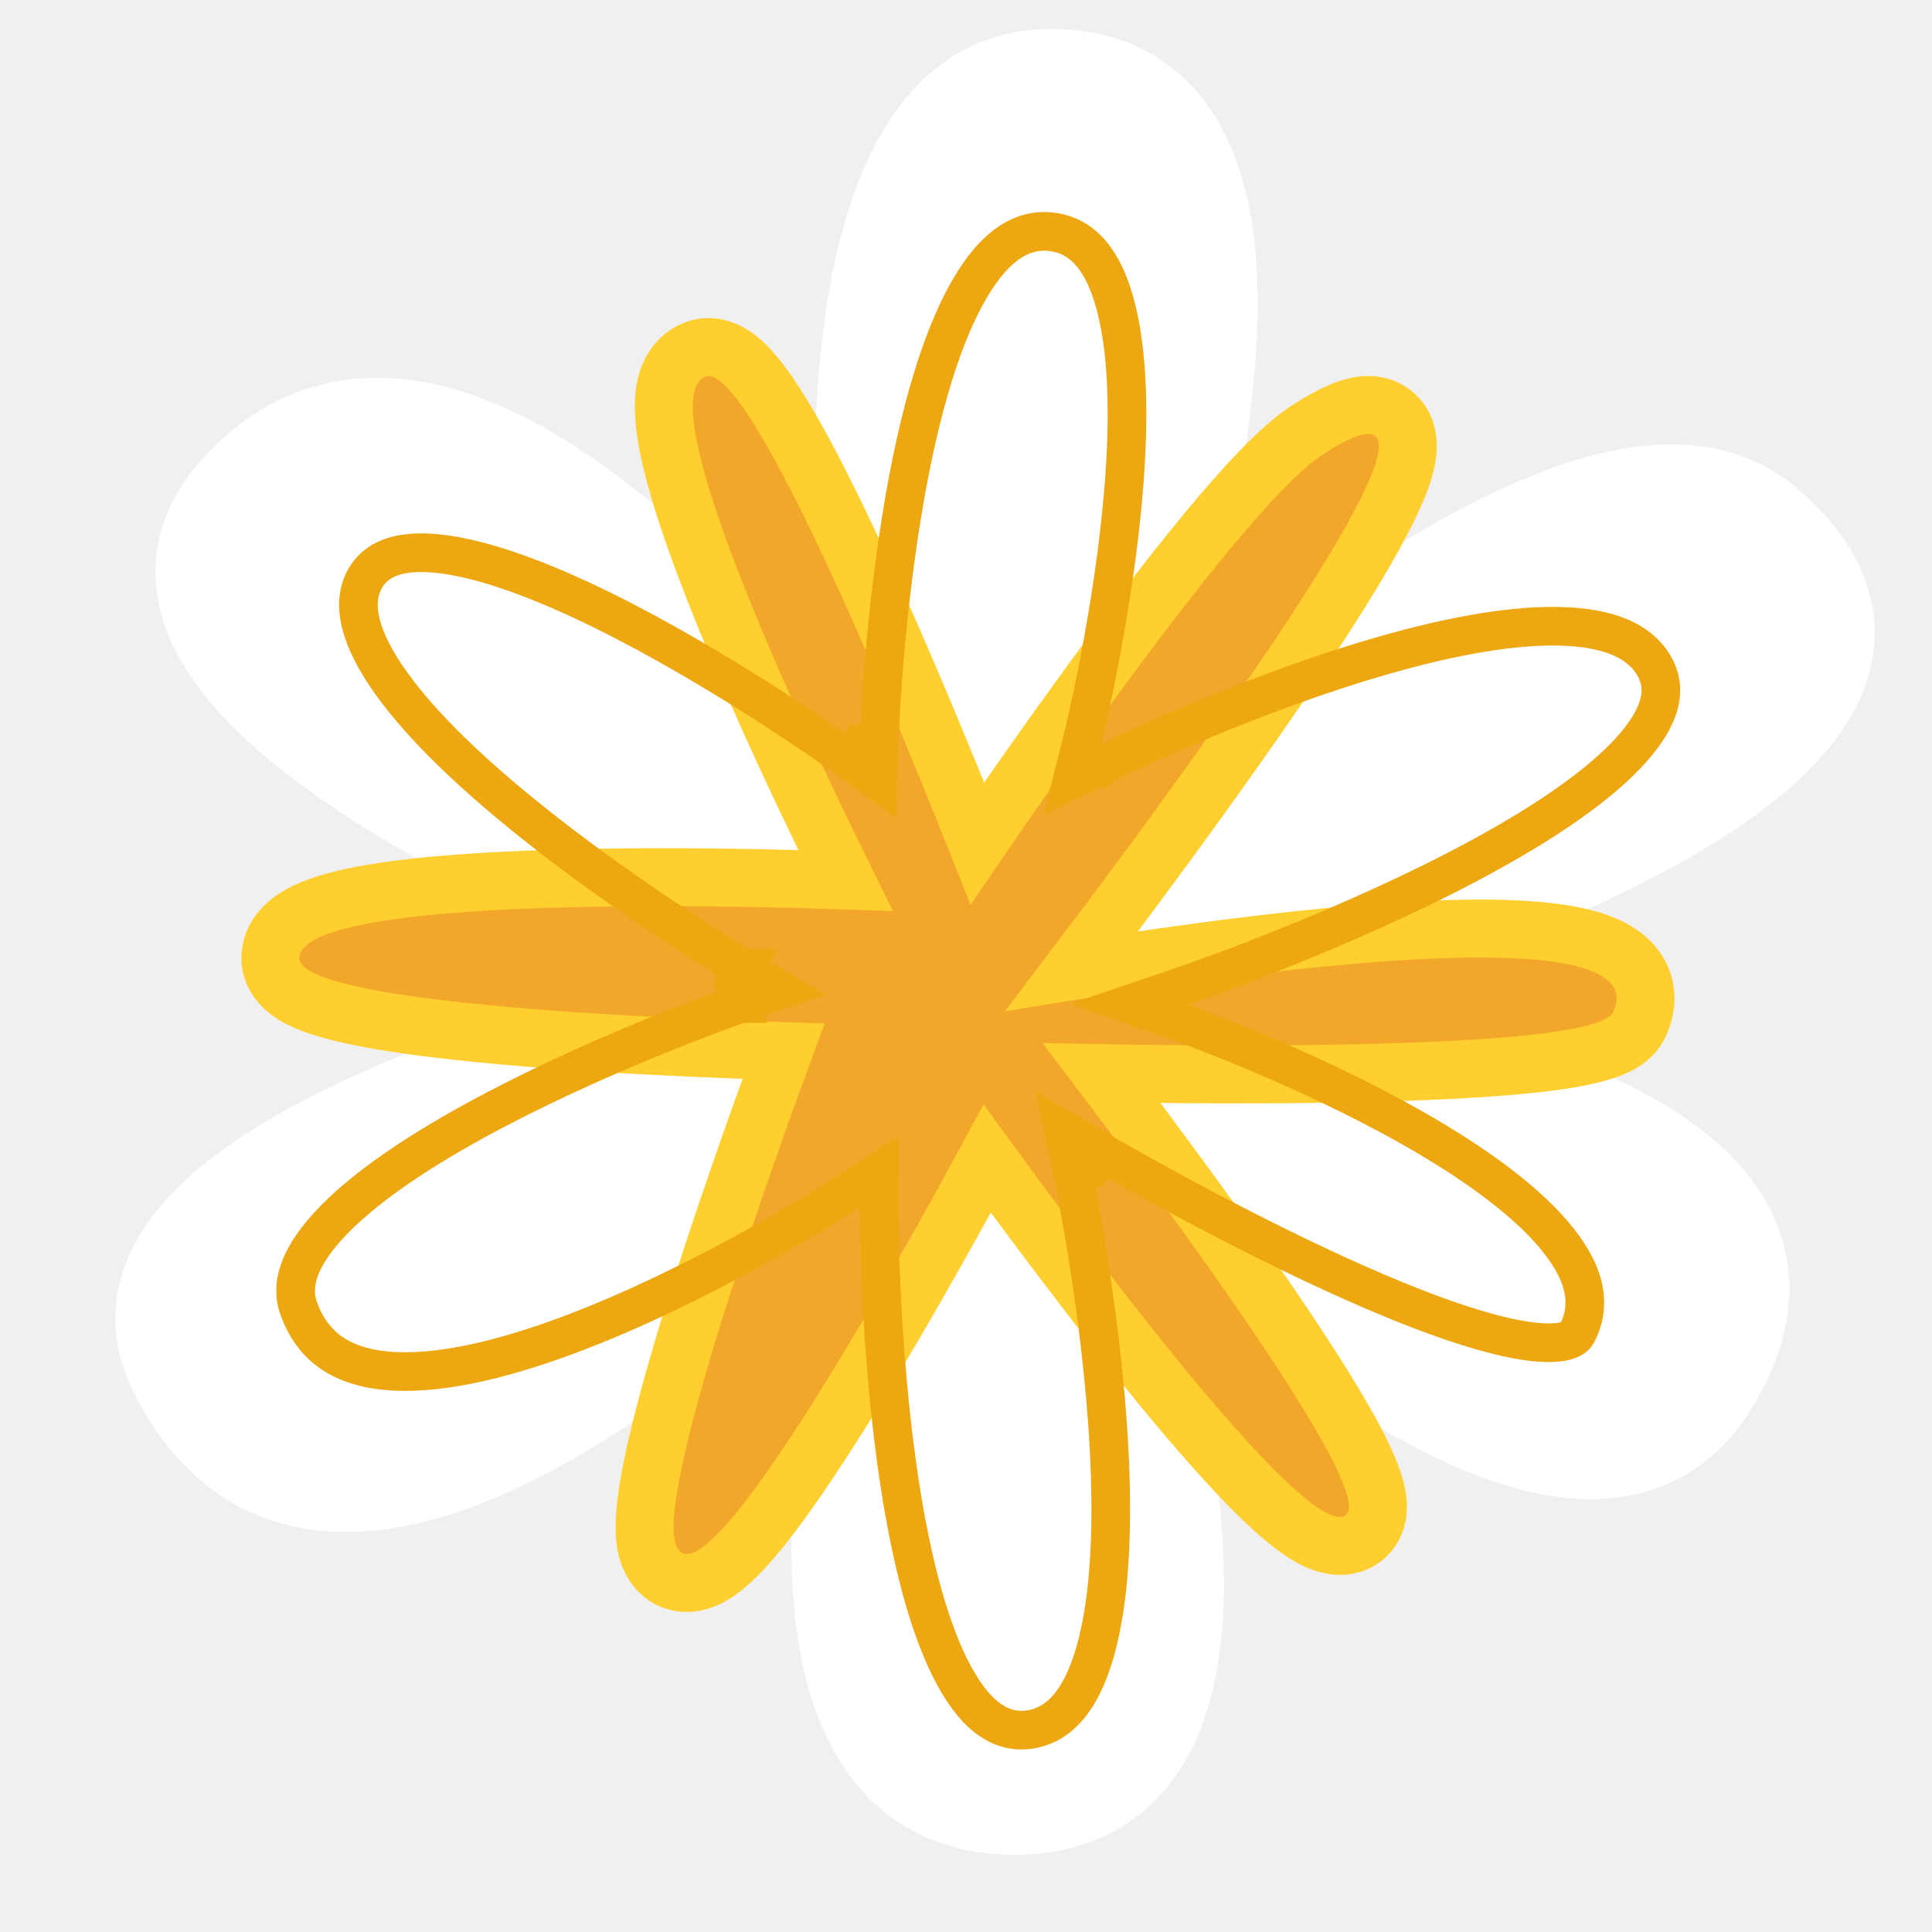
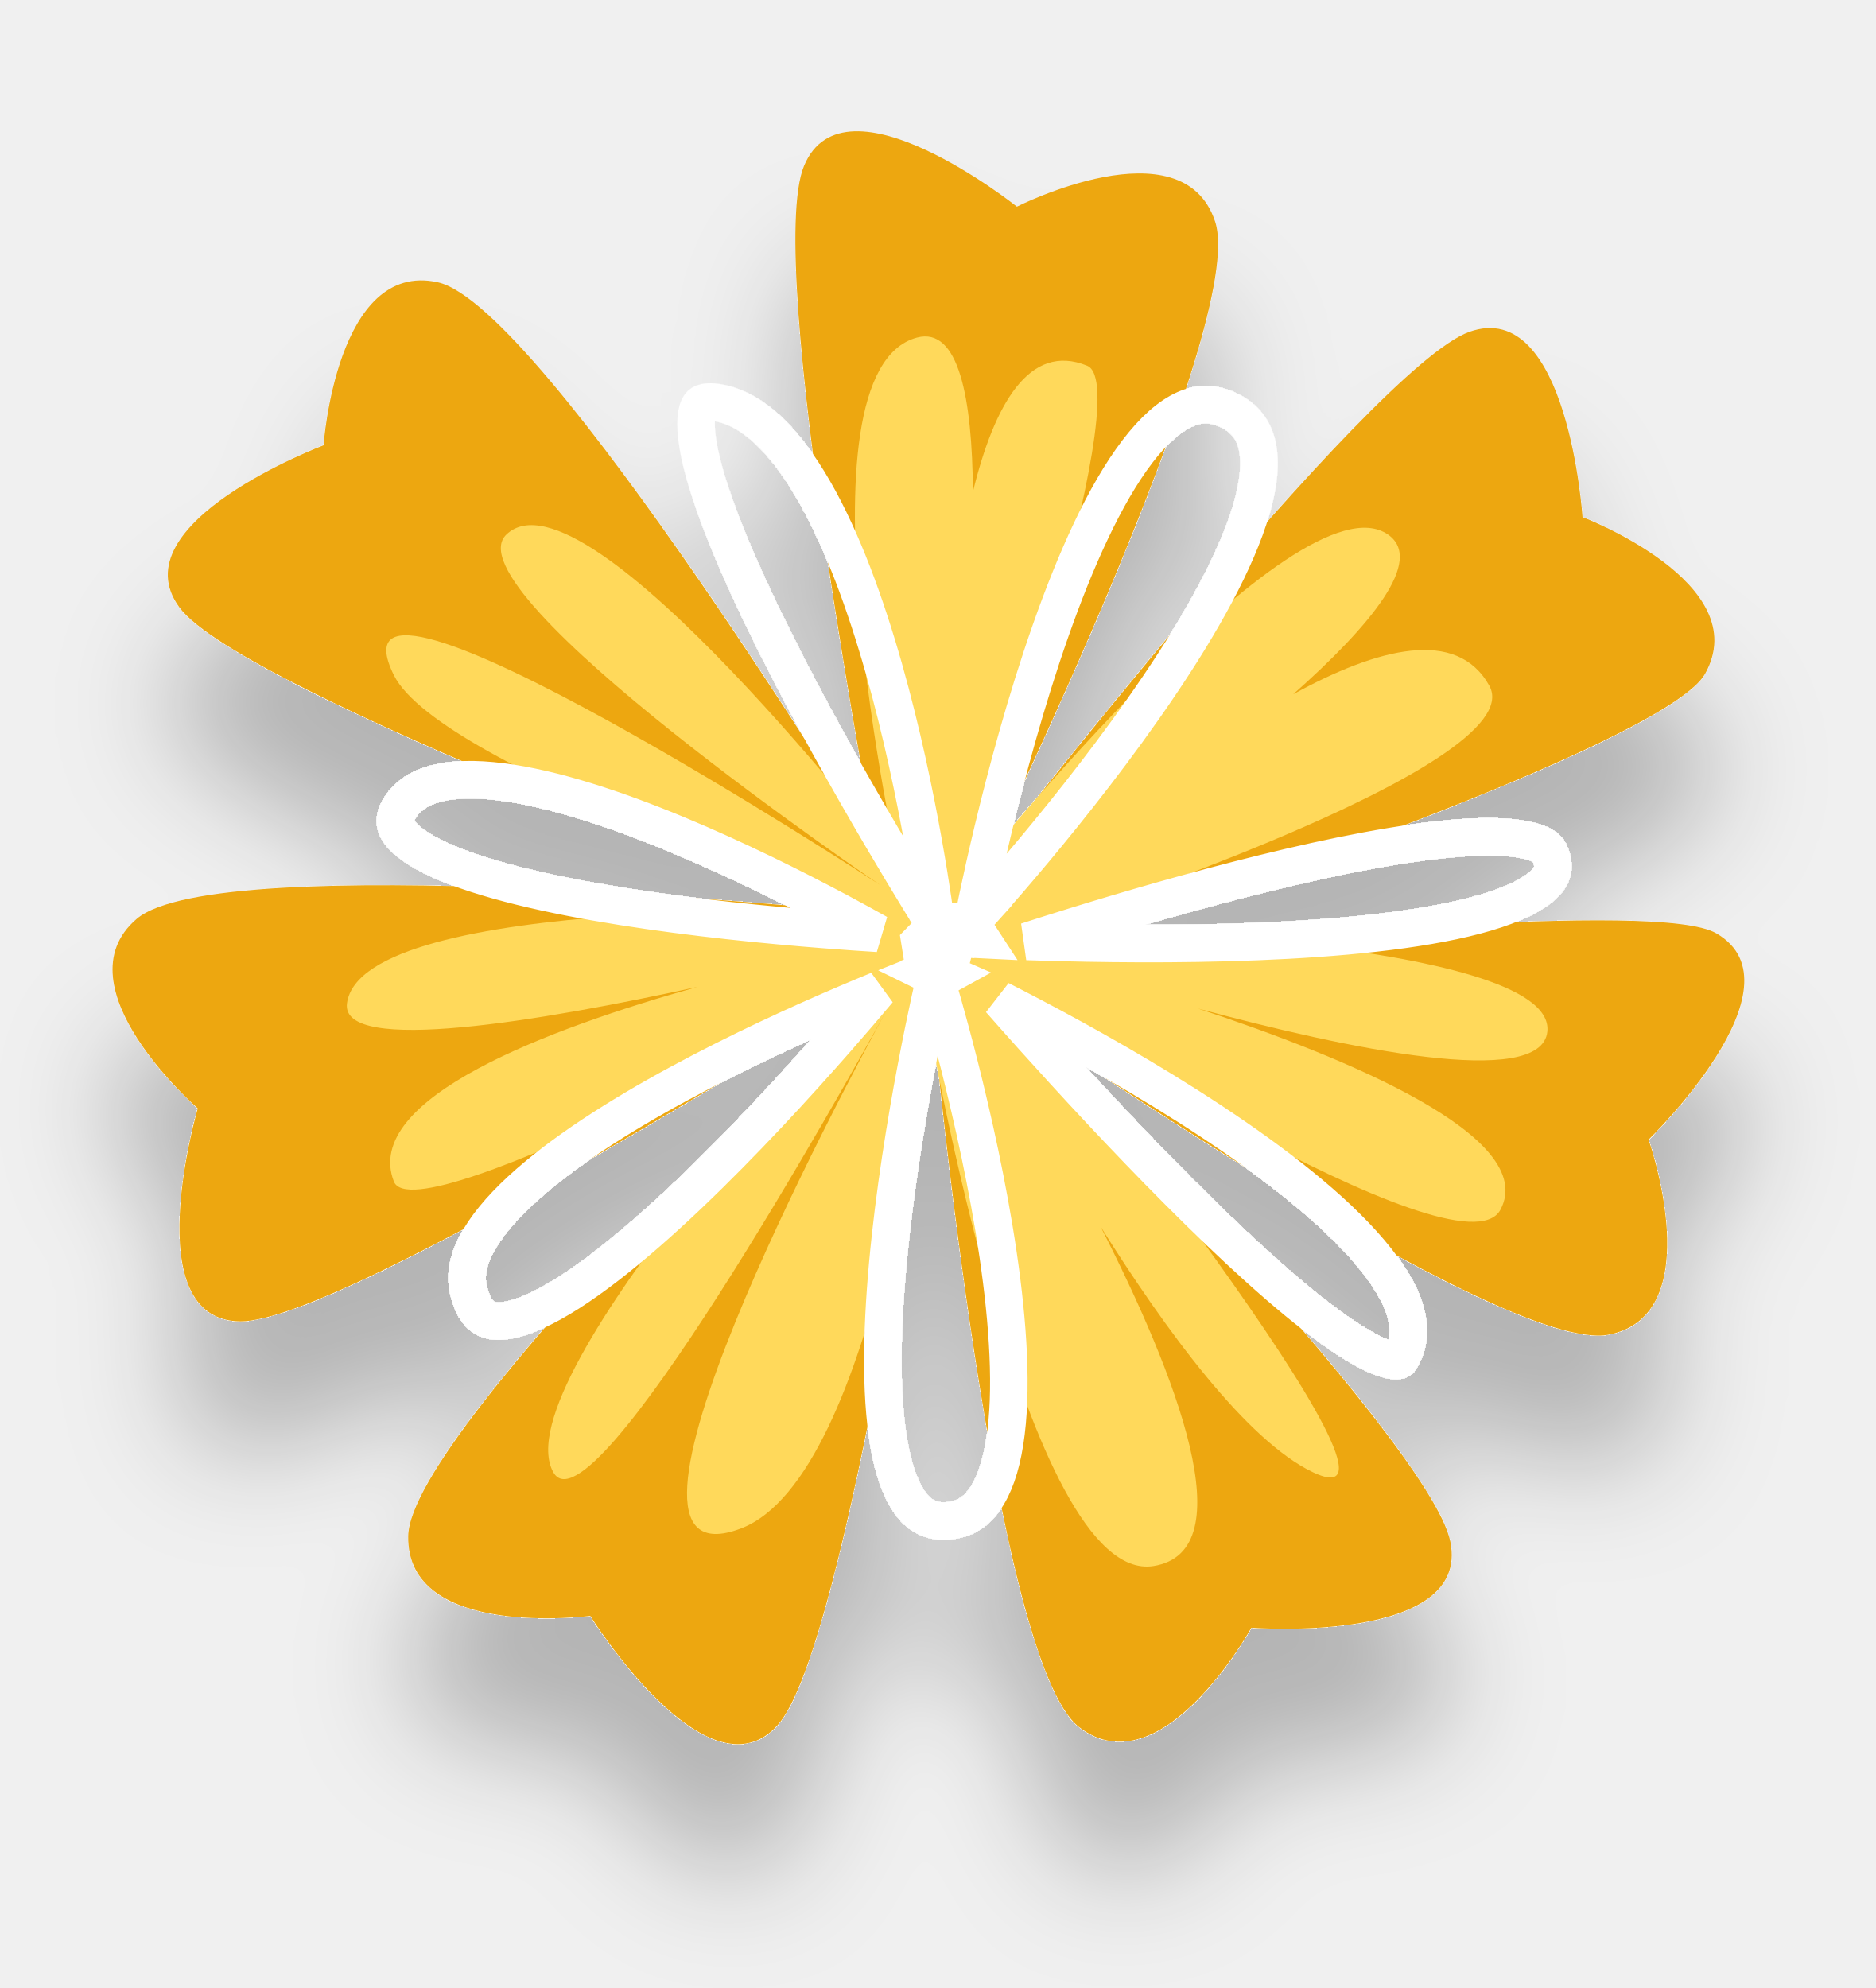
- <svg xmlns="http://www.w3.org/2000/svg" width="100" height="100" viewBox="0 0 100 100" fill="none">
-   <path d="M63.007 52.286C67.684 50.945 73.711 49.031 79.268 46.695C84.858 44.347 90.221 41.474 93.149 38.175C94.635 36.502 95.641 34.551 95.518 32.386C95.394 30.209 94.15 28.195 91.967 26.354C88.964 23.819 84.828 24.214 80.889 25.618C76.875 27.049 72.535 29.707 68.585 32.546C64.706 35.333 61.123 38.355 58.479 40.71C58.558 40.472 58.638 40.229 58.719 39.981C59.999 36.059 61.535 30.804 62.536 25.53C63.528 20.301 64.033 14.863 63.109 10.662C62.644 8.544 61.787 6.612 60.322 5.202C58.825 3.761 56.83 3 54.375 3C49.827 3 47.156 6.286 45.673 10.345C44.188 14.406 43.683 19.701 43.63 24.837C43.576 30.005 43.981 35.157 44.397 39.005C44.418 39.202 44.439 39.394 44.461 39.584C44.39 39.493 44.318 39.401 44.245 39.309C41.948 36.382 38.741 32.602 35.133 29.253C31.555 25.931 27.448 22.904 23.346 21.659C21.271 21.03 19.138 20.837 17.058 21.349C14.963 21.864 13.04 23.065 11.361 25.024C9.912 26.715 9.337 28.58 9.608 30.503C9.869 32.354 10.886 34.075 12.236 35.623C14.927 38.709 19.37 41.589 23.939 44.029C28.546 46.49 33.442 48.587 37.174 50.065C37.695 50.272 38.194 50.466 38.666 50.648C38.282 50.741 37.882 50.839 37.466 50.942C33.77 51.86 28.88 53.213 24.151 54.943C19.456 56.66 14.78 58.798 11.61 61.333C10.023 62.602 8.704 64.055 8.005 65.711C7.28 67.43 7.263 69.281 8.144 71.142C9.378 73.747 11.034 75.569 13.056 76.644C15.071 77.716 17.307 77.968 19.572 77.693C24.032 77.149 28.879 74.523 33.239 71.453C37.641 68.352 41.736 64.662 44.718 61.762C44.937 61.549 45.15 61.34 45.358 61.135C45.356 61.141 45.355 61.146 45.353 61.151C44.43 64.684 43.365 69.422 42.822 74.182C42.285 78.898 42.236 83.826 43.489 87.64C44.123 89.569 45.118 91.303 46.637 92.555C48.176 93.824 50.136 94.5 52.5 94.5C54.863 94.5 56.805 93.824 58.299 92.532C59.771 91.258 60.676 89.502 61.202 87.565C62.24 83.74 61.908 78.808 61.103 74.099C60.314 69.482 59.034 64.886 57.931 61.391C60.456 63.787 63.799 66.761 67.376 69.399C71.133 72.168 75.281 74.667 79.085 75.648C81.001 76.142 82.933 76.279 84.722 75.78C86.55 75.27 88.105 74.129 89.266 72.305C90.708 70.038 91.314 67.855 91.058 65.784C90.803 63.712 89.713 61.978 88.205 60.557C85.253 57.774 80.403 55.903 75.507 54.612C71.235 53.486 66.734 52.754 63.007 52.286Z" fill="white" stroke="white" stroke-width="3" />
-   <path d="M49.98 62.019C50.402 61.252 50.779 60.56 51.098 59.97C51.419 60.41 51.785 60.913 52.19 61.463C53.707 63.527 55.764 66.275 57.916 69.006C60.063 71.729 62.329 74.465 64.26 76.487C65.221 77.493 66.139 78.366 66.946 78.975C67.347 79.278 67.769 79.554 68.191 79.742C68.577 79.915 69.179 80.114 69.838 79.961C70.224 79.872 70.604 79.662 70.89 79.303C71.16 78.964 71.264 78.593 71.301 78.302C71.37 77.762 71.243 77.219 71.114 76.804C70.841 75.925 70.292 74.822 69.623 73.641C68.264 71.242 66.19 68.149 64.053 65.12C61.91 62.08 59.676 59.066 57.98 56.814C57.637 56.359 57.316 55.935 57.023 55.548C57.442 55.556 57.895 55.563 58.378 55.569C61.073 55.607 64.682 55.633 68.328 55.583C71.967 55.533 75.676 55.407 78.559 55.139C79.993 55.006 81.276 54.833 82.26 54.601C82.748 54.486 83.223 54.343 83.626 54.154C83.96 53.997 84.565 53.666 84.866 53.003C85.153 52.371 85.285 51.638 85.053 50.892C84.825 50.156 84.316 49.646 83.792 49.304C82.807 48.662 81.389 48.365 79.945 48.213C76.963 47.898 72.802 48.111 68.669 48.509C64.507 48.91 60.263 49.51 57.066 50.008C56.503 50.096 55.971 50.181 55.478 50.261C56.047 49.511 56.697 48.649 57.406 47.702C59.882 44.395 63.066 40.055 65.886 35.946C68.677 31.88 71.2 27.913 72.266 25.399C72.534 24.77 72.753 24.133 72.834 23.556C72.898 23.096 72.959 22.046 72.085 21.374C71.255 20.736 70.265 20.987 69.772 21.154C69.161 21.362 68.461 21.741 67.688 22.239C66.287 23.14 64.419 25.163 62.508 27.468C60.547 29.833 58.389 32.686 56.392 35.427C54.392 38.17 52.541 40.817 51.191 42.777C50.977 43.087 50.776 43.38 50.589 43.654C50.375 43.116 50.133 42.512 49.868 41.855C48.794 39.193 47.33 35.65 45.778 32.139C44.23 28.638 42.576 25.129 41.121 22.552C40.401 21.276 39.69 20.158 39.032 19.379C38.71 18.997 38.333 18.614 37.908 18.347C37.501 18.093 36.756 17.771 35.927 18.114C35.22 18.406 34.809 18.974 34.598 19.53C34.399 20.055 34.349 20.627 34.358 21.152C34.374 22.207 34.638 23.501 35.018 24.869C35.786 27.637 37.153 31.123 38.609 34.501C40.07 37.892 41.645 41.229 42.853 43.715C43.188 44.404 43.495 45.028 43.763 45.571C43.127 45.549 42.39 45.527 41.575 45.505C38.733 45.431 34.931 45.37 31.102 45.428C27.286 45.486 23.391 45.661 20.387 46.068C18.895 46.269 17.541 46.538 16.505 46.912C15.99 47.098 15.475 47.337 15.048 47.661C14.625 47.984 14.157 48.494 14.024 49.234C13.87 50.092 14.299 50.742 14.689 51.111C15.057 51.458 15.522 51.698 15.941 51.872C16.801 52.23 17.969 52.514 19.257 52.749C21.865 53.227 25.346 53.573 28.789 53.825C32.245 54.077 35.713 54.237 38.312 54.334C39.161 54.366 39.918 54.391 40.553 54.41C40.36 54.932 40.137 55.543 39.891 56.225C39.062 58.515 37.97 61.606 36.919 64.801C35.87 67.991 34.853 71.312 34.181 74.054C33.845 75.422 33.587 76.681 33.458 77.725C33.393 78.247 33.357 78.746 33.366 79.195C33.375 79.619 33.426 80.118 33.614 80.573C33.851 81.146 34.358 81.776 35.237 81.91C35.966 82.02 36.588 81.717 36.965 81.484C37.753 80.997 38.584 80.103 39.377 79.12C41.018 77.086 42.997 74.025 44.883 70.901C46.779 67.761 48.617 64.496 49.98 62.019Z" fill="#F2A72A" stroke="#FFCF30" stroke-width="3" />
-   <path d="M56.5 60.5L57.006 59.637L55.05 58.491L55.522 60.708L56.5 60.5ZM56.5 60.5C57.006 59.637 57.006 59.637 57.006 59.637L57.006 59.637L57.009 59.639L57.021 59.646L57.07 59.675C57.114 59.7 57.179 59.738 57.264 59.787C57.435 59.885 57.686 60.029 58.007 60.212C58.65 60.576 59.571 61.092 60.685 61.696C62.915 62.906 65.908 64.466 68.973 65.876C72.051 67.291 75.151 68.532 77.611 69.129C78.848 69.43 79.847 69.548 80.57 69.483C81.297 69.418 81.529 69.196 81.616 69.032C82.457 67.443 82.004 65.739 80.36 63.832C78.715 61.925 76.07 60.071 73.192 58.431C70.333 56.802 67.326 55.428 65.026 54.46C63.878 53.977 62.91 53.596 62.23 53.337C61.891 53.208 61.623 53.108 61.441 53.042C61.351 53.008 61.281 52.983 61.235 52.967L61.183 52.948L61.17 52.944L61.168 52.943L61.167 52.943L61.167 52.943L58.441 51.98L61.179 51.053L61.5 52L61.179 51.053L61.18 51.052L61.183 51.051L61.198 51.046L61.259 51.025C61.313 51.007 61.394 50.978 61.5 50.941C61.712 50.867 62.023 50.757 62.418 50.614C63.209 50.328 64.335 49.909 65.672 49.382C68.351 48.326 71.865 46.84 75.231 45.11C78.615 43.371 81.773 41.425 83.797 39.468C84.81 38.489 85.474 37.567 85.778 36.73C86.066 35.933 86.033 35.209 85.628 34.49C84.82 33.053 82.953 32.359 80.06 32.414C77.228 32.468 73.783 33.242 70.4 34.282C67.031 35.318 63.789 36.597 61.384 37.62C60.183 38.131 59.194 38.577 58.507 38.894C58.163 39.053 57.895 39.18 57.713 39.266C57.623 39.309 57.553 39.343 57.507 39.365L57.456 39.39L57.443 39.396L57.44 39.398L57.44 39.398L57 38.5L57.44 39.398L55.507 40.344L56.03 38.257L56.03 38.256L56.031 38.253L56.034 38.24L56.047 38.186C56.059 38.137 56.077 38.065 56.1 37.969C56.145 37.779 56.211 37.498 56.292 37.139C56.454 36.421 56.676 35.392 56.913 34.154C57.389 31.674 57.927 28.369 58.182 25.045C58.439 21.7 58.402 18.424 57.779 15.96C57.151 13.474 56.044 12.173 54.392 11.994C52.742 11.815 51.275 12.915 49.96 15.353C48.667 17.75 47.725 21.098 47.053 24.568C46.383 28.02 45.994 31.512 45.773 34.147C45.663 35.463 45.594 36.562 45.553 37.33C45.533 37.715 45.519 38.016 45.511 38.221C45.507 38.323 45.504 38.401 45.502 38.453L45.5 38.511L45.5 38.526L45.5 38.529L45.5 38.53L44.5 38.5M56.5 60.5L55.522 60.708L55.522 60.709L55.523 60.712L55.526 60.726L55.538 60.785C55.549 60.837 55.565 60.916 55.586 61.018C55.627 61.224 55.688 61.527 55.761 61.914C55.908 62.689 56.108 63.799 56.32 65.137C56.745 67.814 57.216 71.389 57.406 74.999C57.596 78.628 57.499 82.215 56.827 84.952C56.142 87.748 54.976 89.247 53.34 89.513C51.76 89.769 50.382 88.763 49.16 86.302C47.961 83.887 47.138 80.464 46.584 76.899C46.034 73.354 45.762 69.754 45.629 67.033C45.562 65.674 45.53 64.538 45.514 63.744C45.507 63.346 45.503 63.035 45.501 62.823C45.501 62.717 45.5 62.636 45.5 62.582L45.5 62.521L45.5 62.506L45.5 62.503L45.5 62.502L44.5 62.5L45.5 62.502L45.505 60.648L43.953 61.663L43.952 61.663L43.949 61.665L43.936 61.673L43.883 61.708C43.836 61.738 43.764 61.784 43.67 61.844C43.483 61.963 43.206 62.138 42.851 62.356C42.141 62.793 41.12 63.406 39.883 64.106C37.404 65.508 34.071 67.251 30.627 68.634C27.16 70.027 23.683 71.014 20.883 70.992C19.493 70.981 18.337 70.722 17.44 70.201C16.564 69.692 15.87 68.896 15.444 67.671C14.968 66.3 15.666 64.654 17.698 62.73C19.671 60.86 22.597 59.034 25.682 57.417C28.752 55.807 31.914 54.438 34.315 53.47C35.514 52.987 36.52 52.605 37.225 52.343C37.577 52.213 37.854 52.113 38.042 52.046C38.136 52.012 38.208 51.987 38.256 51.97L38.31 51.951L38.323 51.946L38.326 51.945L38.327 51.945L38 51M38 51L38.327 51.945L40.369 51.238L38.509 50.139L38 51ZM38 51L38.509 50.139L38.508 50.139L38.505 50.137L38.493 50.13L38.444 50.101C38.4 50.074 38.335 50.035 38.249 49.983C38.077 49.879 37.824 49.725 37.504 49.526C36.862 49.129 35.948 48.551 34.863 47.835C32.691 46.402 29.846 44.42 27.13 42.218C24.402 40.006 21.86 37.614 20.251 35.365C18.592 33.047 18.18 31.255 18.878 29.979C19.538 28.769 21.045 28.313 23.644 28.8C26.169 29.274 29.252 30.573 32.291 32.143C35.313 33.704 38.22 35.496 40.376 36.902C41.453 37.603 42.339 38.207 42.956 38.634C43.264 38.848 43.504 39.018 43.667 39.133C43.749 39.191 43.811 39.236 43.852 39.265L43.898 39.299L43.91 39.307L43.912 39.309L43.913 39.309L44.5 38.5M44.5 38.5L43.913 39.309L45.443 40.419L45.5 38.53L44.5 38.5Z" stroke="#EDA710" stroke-width="2" />
+ <svg xmlns="http://www.w3.org/2000/svg" width="100" height="106" viewBox="0 0 100 106" fill="none">
+   <g filter="url(#filter0_d_301_503)">
+     <path d="M54.218 11.02C54.218 11.02 45.025 3.677 42.87 8.839C40.714 14.002 46.786 45.573 46.786 45.573C46.786 45.573 28.943 16.291 23.339 15.051C17.936 13.855 17.251 23.742 17.251 23.742C17.251 23.742 6.25 27.895 9.571 32.394C12.892 36.893 44.56 48.512 44.56 48.512C44.56 48.512 11.647 45.259 7.285 48.997C3.08 52.6 10.544 59.1 10.544 59.1C10.544 59.1 7.23 70.404 12.814 70.455C18.398 70.506 46.237 52.939 46.237 52.939C46.237 52.939 21.865 76.153 21.764 81.904C21.666 87.448 31.471 86.161 31.471 86.161C31.471 86.161 37.715 96.142 41.456 91.988C45.197 87.834 49.826 55.07 49.826 55.07C49.826 55.07 52.98 88.592 57.536 92.089C61.928 95.461 66.719 86.791 66.719 86.791C66.719 86.791 78.44 87.686 77.328 82.203C76.215 76.719 53.884 54.09 53.884 54.09C53.884 54.09 80.13 72.264 85.764 71.166C91.195 70.108 87.897 60.765 87.897 60.765C87.897 60.765 96.34 52.567 91.506 49.764C88.386 47.955 66.858 50.263 56.821 50.317C66.664 47.216 89.007 39.322 90.908 35.929C93.616 31.093 84.374 27.57 84.374 27.57C84.374 27.57 83.597 15.815 78.338 17.695C73.079 19.576 52.553 46.004 52.553 46.004C52.553 46.004 66.591 17.27 64.784 11.811C63.042 6.548 54.218 11.02 54.218 11.02Z" fill="#EDA710" />
+     <path d="M47.241 53.918C45.072 57.85 31.52 82.118 29.5 78.499C26.704 73.49 46.318 52.74 46.318 52.74C46.318 52.74 22.155 65.962 21 62.999C19.278 58.58 29.246 54.844 37.194 52.62C28.931 54.424 18.135 56.269 18.5 53.499C19.271 47.642 46.583 48.572 46.583 48.572C46.583 48.572 23.469 40.982 21 36C16.793 27.51 46.927 47.189 46.927 47.189C46.927 47.189 23.84 31.517 27 28.5C31.222 24.469 47.88 46.128 47.88 46.128C47.88 46.128 42.086 19.81 48.892 17.999C51.115 17.408 51.837 21.229 51.873 26.22C53.012 21.555 54.885 18.242 57.961 19.5C60.758 20.645 52.035 46.375 52.035 46.375C52.035 46.375 69.15 25.142 74 28.5C75.971 29.865 73.078 33.355 68.948 37.019C73.455 34.542 77.681 33.455 79.406 36.564C81.806 40.889 55.5 49.389 55.5 49.389C55.5 49.389 83 50 82.5 54.999C82.189 58.111 71.729 55.894 63.873 53.775C71.796 56.392 82.055 60.628 80 64.5C77.915 68.427 54.248 53.215 54.248 53.215C54.248 53.215 77.154 81.905 70 78.499C66.461 76.814 62.141 70.923 58.678 65.399C62.704 73.297 66.382 82.722 61.5 83.5C54.69 84.585 49.5 54.498 49.5 54.498C49.5 54.498 46.817 78.725 39.5 81.499C30.617 84.867 44.981 58.06 47.241 53.918Z" fill="#FFD95B" />
+     <path d="M49.857 52.113L49.28 51.83L49.285 51.828L49.299 51.823L49.302 51.822L49.303 51.821L48.955 50.884L49.303 51.821L49.046 50.198L49.872 49.353L49.027 49.886C49.872 49.353 49.872 49.353 49.872 49.352L49.872 49.352L49.869 49.348L49.859 49.331L49.818 49.266C49.782 49.209 49.728 49.122 49.658 49.01C49.518 48.785 49.313 48.455 49.056 48.034C48.541 47.193 47.815 45.993 46.971 44.557C45.283 41.684 43.131 37.879 41.264 34.132C39.384 30.359 37.839 26.735 37.305 24.194C37.029 22.879 37.079 22.093 37.256 21.723C37.321 21.587 37.392 21.529 37.488 21.492C37.613 21.444 37.865 21.401 38.322 21.484C40.127 21.811 41.834 23.452 43.386 26.145C44.911 28.79 46.149 32.21 47.122 35.638C48.091 39.056 48.783 42.429 49.233 44.953C49.458 46.214 49.622 47.26 49.729 47.989C49.783 48.353 49.822 48.639 49.848 48.832C49.861 48.929 49.871 49.002 49.877 49.051L49.885 49.106L49.886 49.12L49.886 49.123L49.887 49.123L49.887 49.123L51.789 49.183L51.78 49.193L51.768 49.205L51.766 49.208L51.765 49.209C51.765 49.209 51.765 49.209 51.988 49.414L51.765 49.209L52.345 50.099C51.953 50.08 51.638 50.064 51.414 50.051C51.282 50.044 51.181 50.038 51.114 50.034L51.037 50.03L51.018 50.029L51.014 50.028L51.013 50.028C51.013 50.028 51.013 50.028 50.95 51.026L51.013 50.028L50.528 51.933L50.651 51.668C50.528 51.933 50.528 51.933 50.528 51.933L50.529 51.933L50.532 51.935L50.547 51.942L50.579 51.956L49.923 52.316L50.783 52.053L49.923 52.316L49.923 52.317L49.924 52.32L49.928 52.335L49.947 52.395C49.963 52.449 49.987 52.53 50.018 52.635C50.08 52.846 50.171 53.157 50.283 53.554C50.507 54.347 50.818 55.483 51.163 56.85C51.853 59.586 52.676 63.23 53.214 66.891C53.756 70.573 53.995 74.182 53.569 76.885C53.356 78.236 52.99 79.273 52.486 79.972C52.009 80.635 51.401 81.014 50.569 81.088C49.749 81.162 49.173 80.898 48.705 80.364C48.192 79.779 47.777 78.827 47.495 77.504C46.932 74.865 46.983 71.189 47.332 67.383C47.679 63.6 48.31 59.782 48.856 56.902C49.129 55.465 49.379 54.265 49.562 53.425C49.653 53.005 49.727 52.676 49.778 52.452C49.804 52.34 49.824 52.255 49.837 52.197L49.852 52.133L49.856 52.117L49.857 52.114L49.857 52.113C49.857 52.113 49.857 52.113 49.457 52.017L49.857 52.113ZM54.75 50.197C55.451 49.97 56.32 49.694 57.312 49.387C60.027 48.548 63.664 47.482 67.368 46.57C71.083 45.655 74.821 44.906 77.752 44.685C79.223 44.574 80.429 44.602 81.304 44.778C82.22 44.962 82.513 45.253 82.596 45.427C82.778 45.813 82.813 46.102 82.787 46.318C82.762 46.532 82.669 46.753 82.464 46.995C82.023 47.514 81.136 48.034 79.751 48.495C77.019 49.403 72.942 49.893 68.64 50.127C64.363 50.36 59.956 50.335 56.612 50.252C55.945 50.236 55.321 50.217 54.75 50.197ZM55.069 55.276C54.406 54.536 53.816 53.871 53.321 53.308C53.839 53.572 54.415 53.87 55.036 54.197C57.72 55.611 61.235 57.576 64.584 59.788C67.95 62.011 71.081 64.44 73.049 66.77C75.073 69.166 75.545 71.039 74.652 72.47C74.623 72.517 74.609 72.526 74.555 72.537C74.462 72.556 74.261 72.558 73.911 72.453C73.206 72.24 72.231 71.697 71.033 70.837C68.661 69.135 65.72 66.419 62.828 63.519C59.946 60.628 57.148 57.592 55.069 55.276ZM44.733 48.628C45.534 49.056 46.236 49.443 46.811 49.765C46.022 49.716 45.052 49.65 43.953 49.563C40.947 49.327 36.995 48.939 33.193 48.336C29.364 47.728 25.781 46.915 23.456 45.86C22.275 45.324 21.571 44.791 21.261 44.323C21.12 44.11 21.073 43.931 21.076 43.767C21.079 43.597 21.136 43.36 21.341 43.041C22.126 41.821 23.898 41.329 26.736 41.687C29.488 42.033 32.814 43.135 36.072 44.486C39.315 45.831 42.427 47.396 44.733 48.628ZM46.83 52.797C46.246 53.491 45.486 54.383 44.598 55.398C42.471 57.825 39.619 60.941 36.697 63.718C33.748 66.521 30.822 68.887 28.539 69.916C27.383 70.437 26.584 70.526 26.085 70.373C25.687 70.25 25.238 69.894 24.973 68.77C24.63 67.314 25.54 65.522 27.767 63.462C29.925 61.466 33.018 59.503 36.233 57.762C39.435 56.027 42.705 54.541 45.178 53.487C45.78 53.23 46.335 52.999 46.83 52.797ZM52.009 48.941C51.959 48.996 51.917 49.043 51.882 49.081C51.893 49.022 51.91 48.938 51.931 48.831C51.977 48.598 52.047 48.254 52.138 47.818C52.322 46.946 52.594 45.704 52.948 44.226C53.659 41.267 54.696 37.381 56.008 33.644C57.328 29.885 58.895 26.367 60.636 24.083C61.507 22.941 62.361 22.187 63.173 21.825C63.936 21.486 64.702 21.47 65.553 21.895C66.402 22.32 66.846 22.941 67.028 23.753C67.222 24.618 67.126 25.753 66.727 27.135C65.928 29.897 64.034 33.261 61.796 36.571C59.572 39.862 57.065 43.023 55.108 45.365C54.13 46.535 53.293 47.498 52.7 48.168C52.404 48.502 52.169 48.764 52.009 48.941Z" stroke="white" stroke-width="2" />
+   </g>
+   <defs>
+     <filter id="filter0_d_301_503" x="-6" y="0" width="112" height="113" filterUnits="userSpaceOnUse" color-interpolation-filters="sRGB">
+       <feFlood flood-opacity="0" result="BackgroundImageFix" />
+       <feColorMatrix in="SourceAlpha" type="matrix" values="0 0 0 0 0 0 0 0 0 0 0 0 0 0 0 0 0 0 127 0" result="hardAlpha" />
+       <feOffset dy="7" />
+       <feGaussianBlur stdDeviation="3" />
+       <feComposite in2="hardAlpha" operator="out" />
+       <feColorMatrix type="matrix" values="0 0 0 0 0 0 0 0 0 0 0 0 0 0 0 0 0 0 0.25 0" />
+       <feBlend mode="normal" in2="BackgroundImageFix" result="effect1_dropShadow_301_503" />
+       <feBlend mode="normal" in="SourceGraphic" in2="effect1_dropShadow_301_503" result="shape" />
+     </filter>
+   </defs>
</svg>
